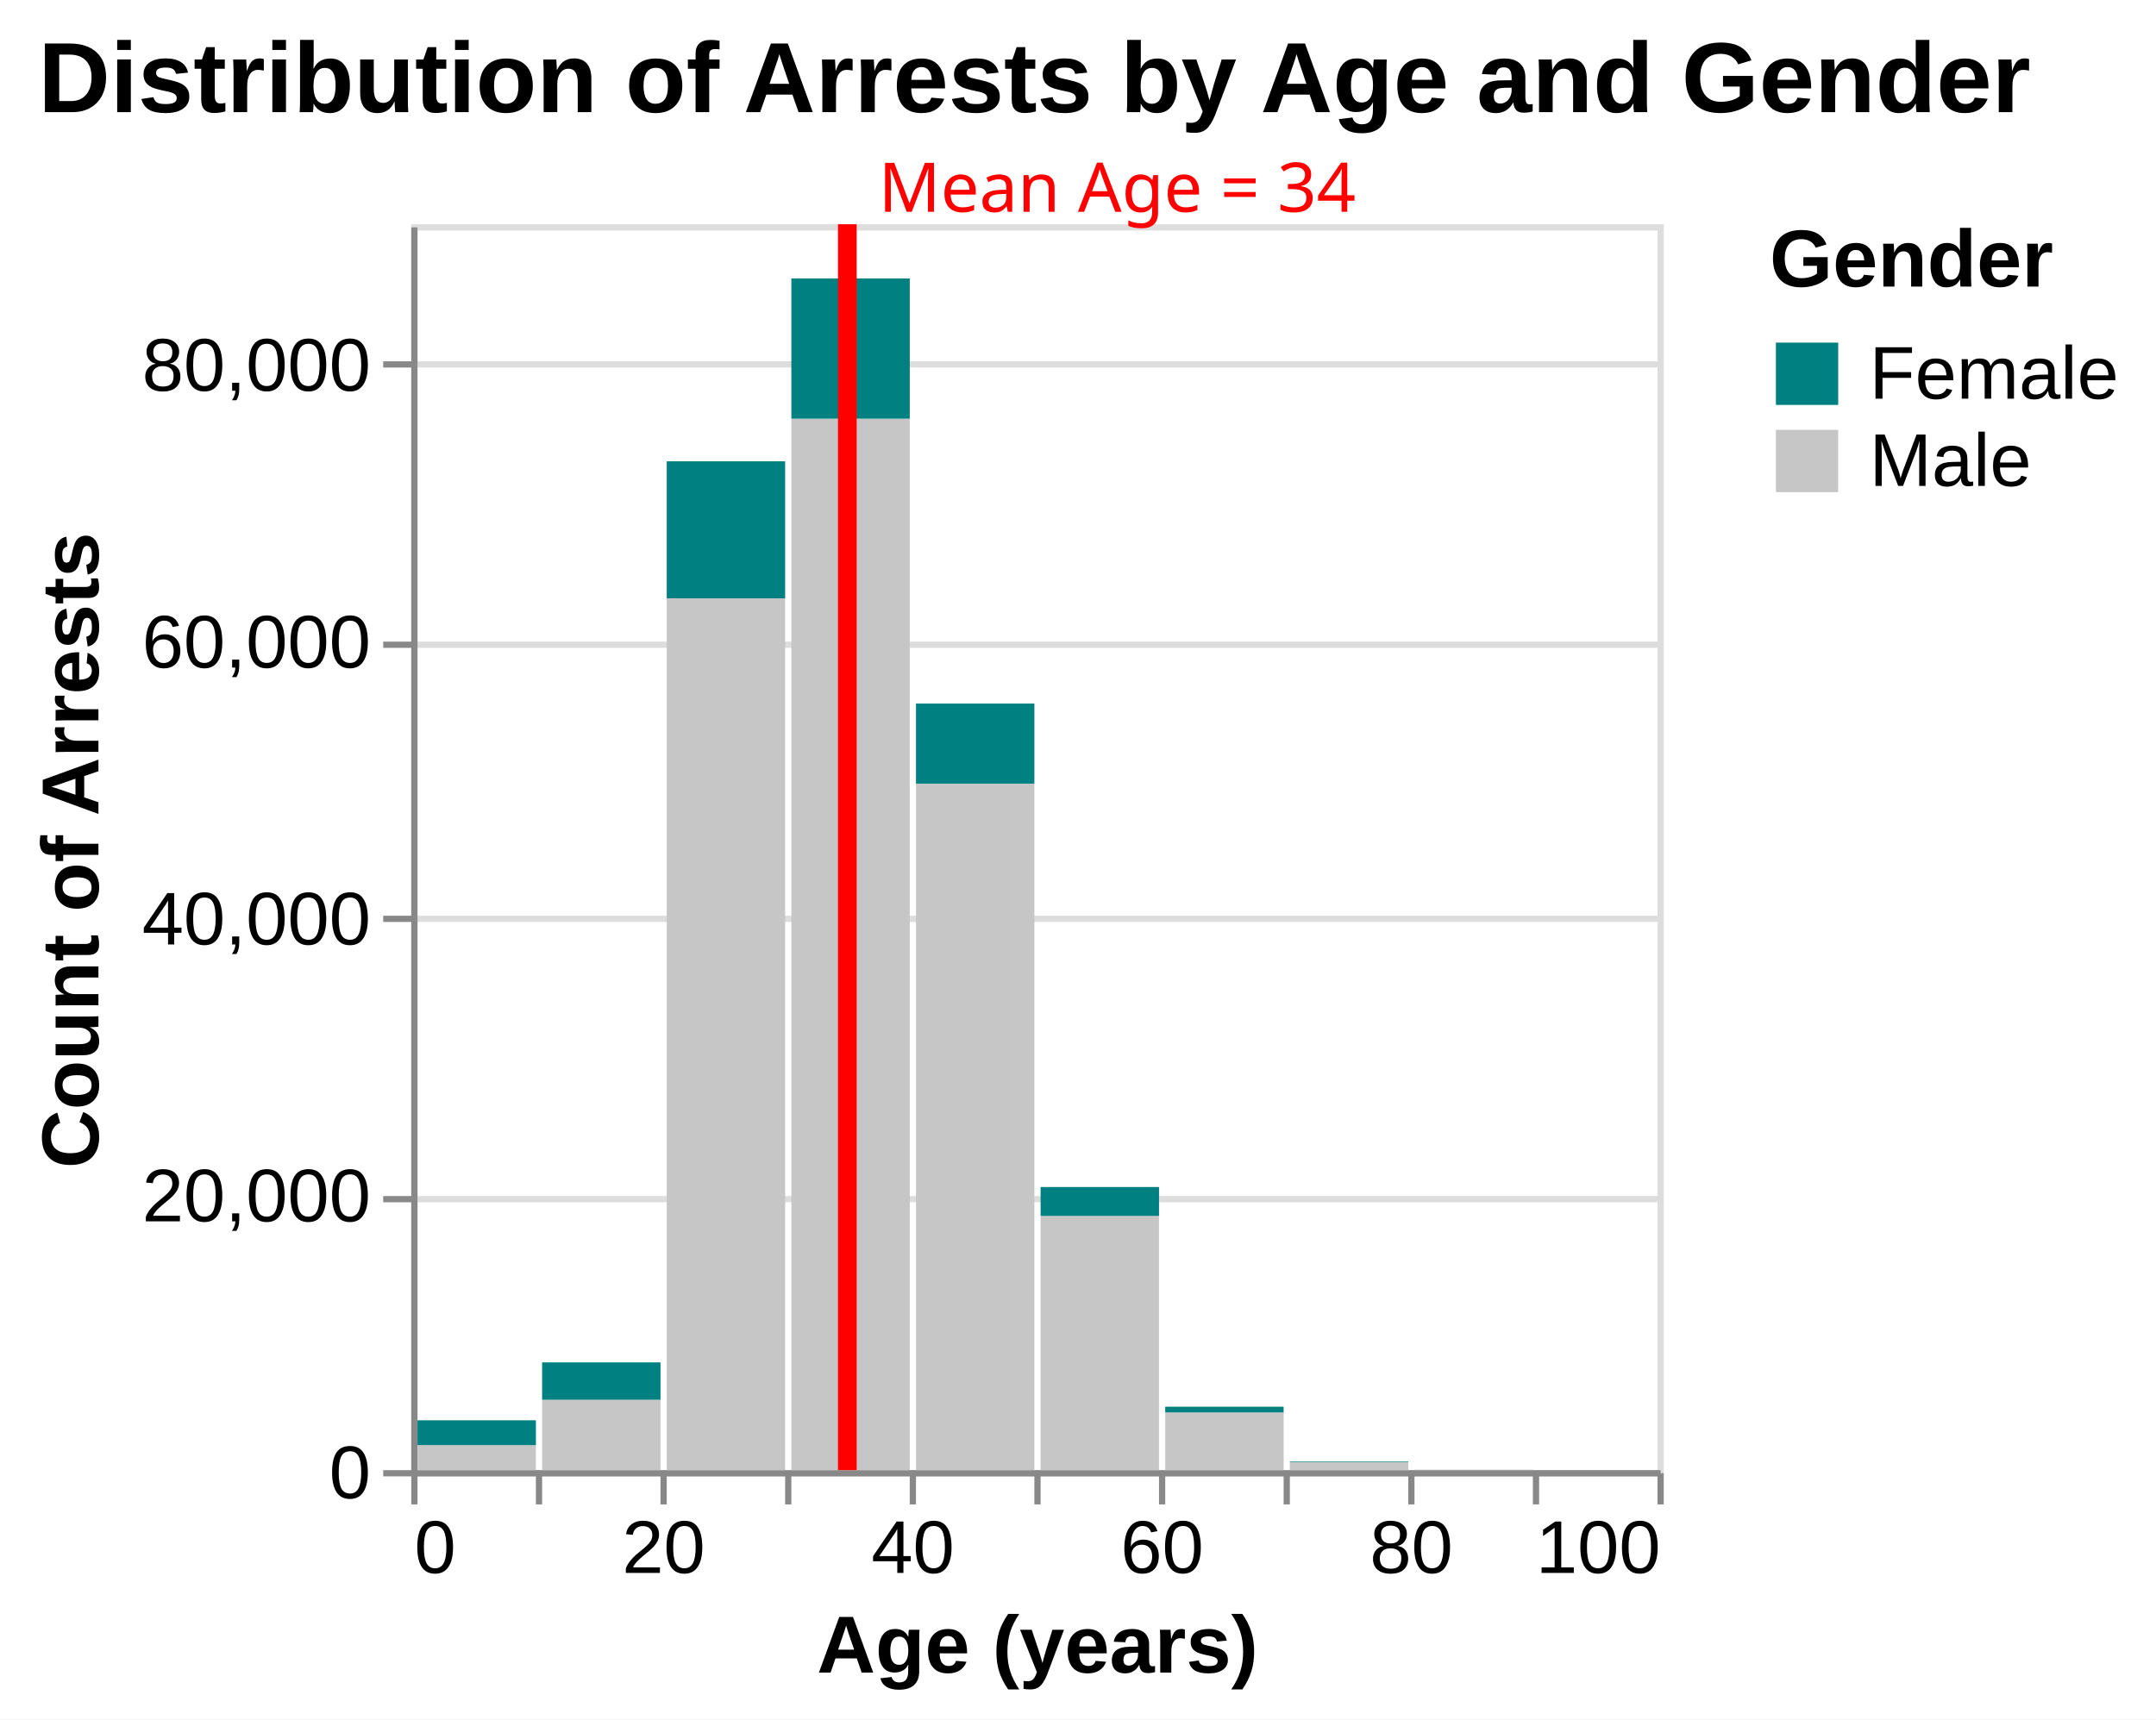
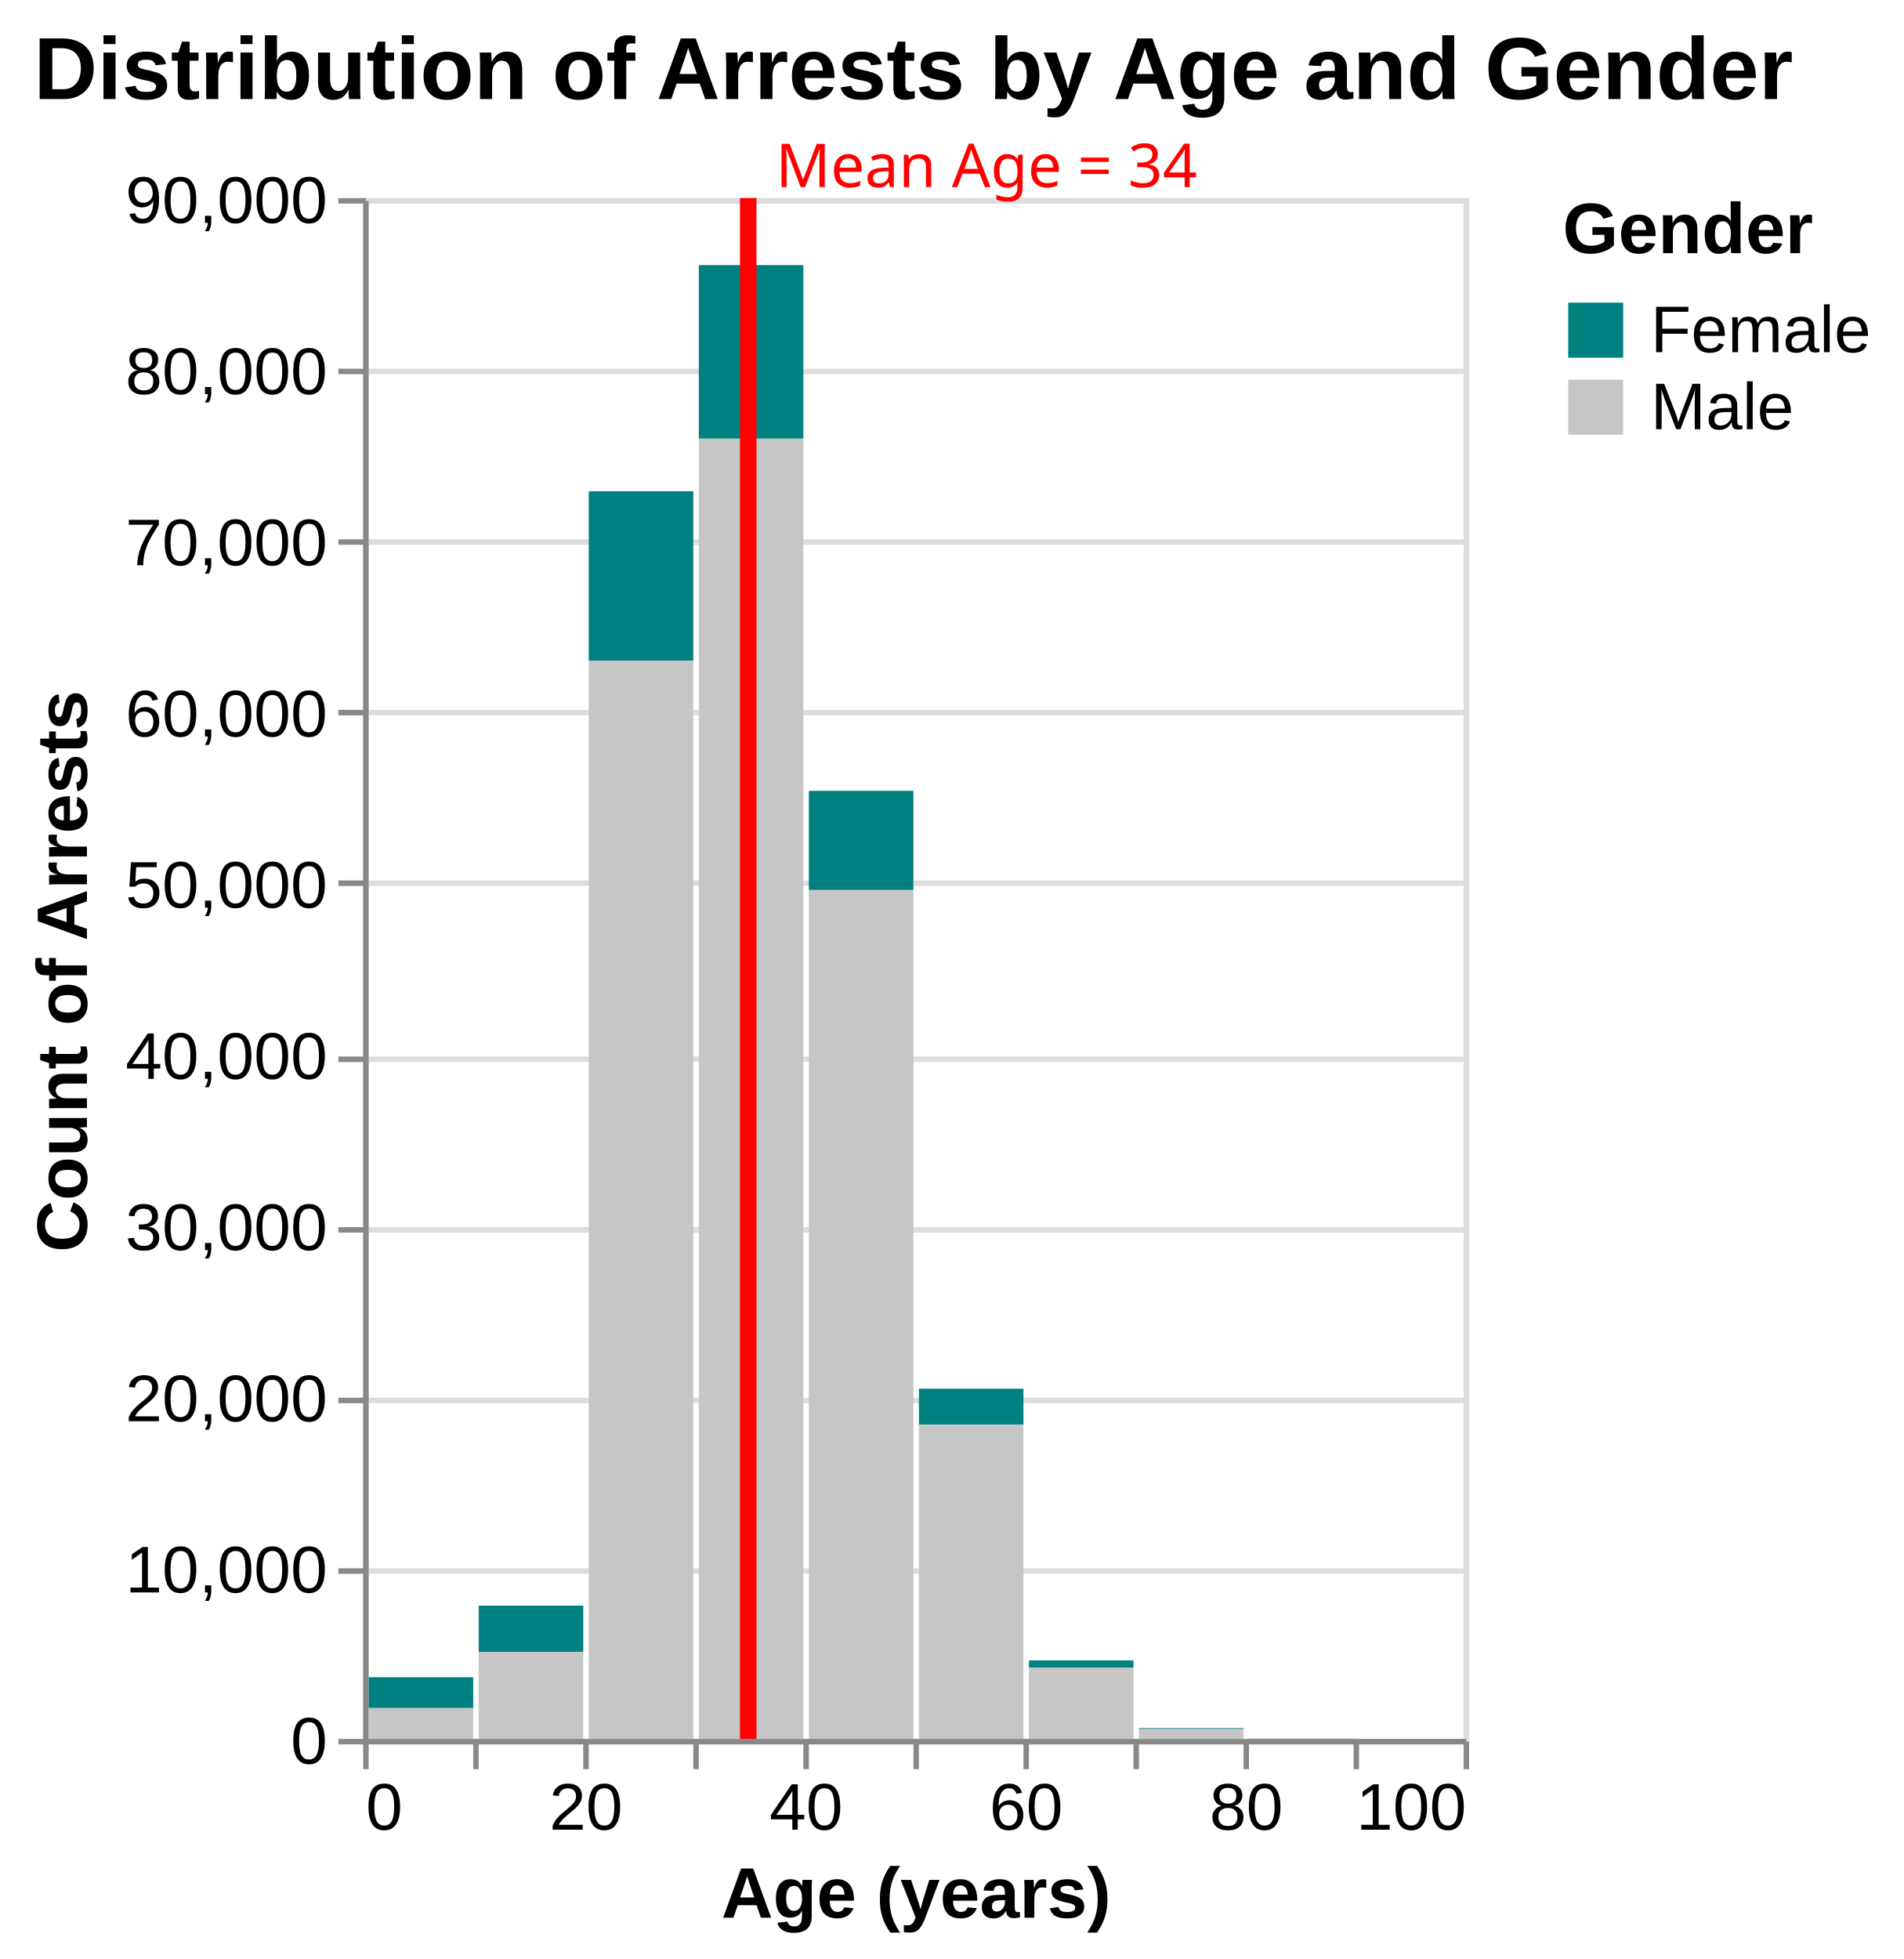
- <svg xmlns="http://www.w3.org/2000/svg" version="1.1" class="marks" width="346" height="276" viewBox="0 0 346 276">
-   <rect width="346" height="276" fill="white" />
+ <svg xmlns="http://www.w3.org/2000/svg" version="1.1" class="marks" width="346" height="356" viewBox="0 0 346 356">
+   <rect width="346" height="356" fill="white" />
  <g fill="none" stroke-miterlimit="10" transform="translate(66,36)">
    <g class="mark-group role-frame root" role="graphics-object" aria-roledescription="group mark container">
      <g transform="translate(0,0)">
-         <path class="background" aria-hidden="true" d="M0.5,0.5h200v200h-200Z" stroke="#ddd" />
+         <path class="background" aria-hidden="true" d="M0.5,0.5h200v280h-200Z" stroke="#ddd" />
        <g>
          <g class="mark-group role-axis" aria-hidden="true">
            <g transform="translate(0.5,0.5)">
              <path class="background" aria-hidden="true" d="M0,0h0v0h0Z" pointer-events="none" />
              <g>
                <g class="mark-rule role-axis-grid" pointer-events="none">
-                   <line transform="translate(0,200)" x2="200" y2="0" stroke="#ddd" stroke-width="1" opacity="1" />
+                   <line transform="translate(0,280)" x2="200" y2="0" stroke="#ddd" stroke-width="1" opacity="1" />
+                   <line transform="translate(0,249)" x2="200" y2="0" stroke="#ddd" stroke-width="1" opacity="1" />
+                   <line transform="translate(0,218)" x2="200" y2="0" stroke="#ddd" stroke-width="1" opacity="1" />
+                   <line transform="translate(0,187)" x2="200" y2="0" stroke="#ddd" stroke-width="1" opacity="1" />
                  <line transform="translate(0,156)" x2="200" y2="0" stroke="#ddd" stroke-width="1" opacity="1" />
-                   <line transform="translate(0,111)" x2="200" y2="0" stroke="#ddd" stroke-width="1" opacity="1" />
-                   <line transform="translate(0,67)" x2="200" y2="0" stroke="#ddd" stroke-width="1" opacity="1" />
-                   <line transform="translate(0,22)" x2="200" y2="0" stroke="#ddd" stroke-width="1" opacity="1" />
+                   <line transform="translate(0,124)" x2="200" y2="0" stroke="#ddd" stroke-width="1" opacity="1" />
+                   <line transform="translate(0,93)" x2="200" y2="0" stroke="#ddd" stroke-width="1" opacity="1" />
+                   <line transform="translate(0,62)" x2="200" y2="0" stroke="#ddd" stroke-width="1" opacity="1" />
+                   <line transform="translate(0,31)" x2="200" y2="0" stroke="#ddd" stroke-width="1" opacity="1" />
+                   <line transform="translate(0,0)" x2="200" y2="0" stroke="#ddd" stroke-width="1" opacity="1" />
                </g>
              </g>
              <path class="foreground" aria-hidden="true" d="" pointer-events="none" display="none" />
            </g>
          </g>
          <g class="mark-group role-axis" role="graphics-symbol" aria-roledescription="axis" aria-label="X-axis titled 'Age (years)' for a linear scale with values from 0 to 100">
-             <g transform="translate(0.5,200.5)">
+             <g transform="translate(0.5,280.5)">
              <path class="background" aria-hidden="true" d="M0,0h0v0h0Z" pointer-events="none" />
              <g>
                <g class="mark-rule role-axis-tick" pointer-events="none">
                  <line transform="translate(0,0)" x2="0" y2="5" stroke="#888" stroke-width="1" opacity="1" />
                  <line transform="translate(20,0)" x2="0" y2="5" stroke="#888" stroke-width="1" opacity="1" />
                  <line transform="translate(40,0)" x2="0" y2="5" stroke="#888" stroke-width="1" opacity="1" />
                  <line transform="translate(60,0)" x2="0" y2="5" stroke="#888" stroke-width="1" opacity="1" />
                  <line transform="translate(80,0)" x2="0" y2="5" stroke="#888" stroke-width="1" opacity="1" />
                  <line transform="translate(100,0)" x2="0" y2="5" stroke="#888" stroke-width="1" opacity="1" />
                  <line transform="translate(120,0)" x2="0" y2="5" stroke="#888" stroke-width="1" opacity="1" />
                  <line transform="translate(140,0)" x2="0" y2="5" stroke="#888" stroke-width="1" opacity="1" />
                  <line transform="translate(160,0)" x2="0" y2="5" stroke="#888" stroke-width="1" opacity="1" />
                  <line transform="translate(180,0)" x2="0" y2="5" stroke="#888" stroke-width="1" opacity="1" />
                  <line transform="translate(200,0)" x2="0" y2="5" stroke="#888" stroke-width="1" opacity="1" />
                </g>
                <g class="mark-text role-axis-label" pointer-events="none">
                  <text text-anchor="start" transform="translate(0,16)" font-family="Arial" font-size="12px" fill="#000000" opacity="1">0</text>
                  <text text-anchor="middle" transform="translate(20,16)" font-family="Arial" font-size="12px" fill="#000000" opacity="0">10</text>
                  <text text-anchor="middle" transform="translate(40,16)" font-family="Arial" font-size="12px" fill="#000000" opacity="1">20</text>
                  <text text-anchor="middle" transform="translate(60,16)" font-family="Arial" font-size="12px" fill="#000000" opacity="0">30</text>
                  <text text-anchor="middle" transform="translate(80,16)" font-family="Arial" font-size="12px" fill="#000000" opacity="1">40</text>
                  <text text-anchor="middle" transform="translate(100,16)" font-family="Arial" font-size="12px" fill="#000000" opacity="0">50</text>
                  <text text-anchor="middle" transform="translate(120,16)" font-family="Arial" font-size="12px" fill="#000000" opacity="1">60</text>
                  <text text-anchor="middle" transform="translate(140,16)" font-family="Arial" font-size="12px" fill="#000000" opacity="0">70</text>
                  <text text-anchor="middle" transform="translate(160,16)" font-family="Arial" font-size="12px" fill="#000000" opacity="1">80</text>
                  <text text-anchor="middle" transform="translate(180,16)" font-family="Arial" font-size="12px" fill="#000000" opacity="0">90</text>
                  <text text-anchor="end" transform="translate(200,16)" font-family="Arial" font-size="12px" fill="#000000" opacity="1">100</text>
                </g>
                <g class="mark-rule role-axis-domain" pointer-events="none">
                  <line transform="translate(0,0)" x2="200" y2="0" stroke="#888" stroke-width="1" opacity="1" />
                </g>
                <g class="mark-text role-axis-title" pointer-events="none">
                  <text text-anchor="middle" transform="translate(100,32)" font-family="Arial" font-size="13px" font-weight="bold" fill="#000000" opacity="1">Age (years)</text>
                </g>
              </g>
              <path class="foreground" aria-hidden="true" d="" pointer-events="none" display="none" />
            </g>
          </g>
          <g class="mark-group role-axis" role="graphics-symbol" aria-roledescription="axis" aria-label="Y-axis titled 'Count of Arrests' for a linear scale with values from 0 to 90,000">
            <g transform="translate(0.5,0.5)">
              <path class="background" aria-hidden="true" d="M0,0h0v0h0Z" pointer-events="none" />
              <g>
                <g class="mark-rule role-axis-tick" pointer-events="none">
-                   <line transform="translate(0,200)" x2="-5" y2="0" stroke="#888" stroke-width="1" opacity="1" />
+                   <line transform="translate(0,280)" x2="-5" y2="0" stroke="#888" stroke-width="1" opacity="1" />
+                   <line transform="translate(0,249)" x2="-5" y2="0" stroke="#888" stroke-width="1" opacity="1" />
+                   <line transform="translate(0,218)" x2="-5" y2="0" stroke="#888" stroke-width="1" opacity="1" />
+                   <line transform="translate(0,187)" x2="-5" y2="0" stroke="#888" stroke-width="1" opacity="1" />
                  <line transform="translate(0,156)" x2="-5" y2="0" stroke="#888" stroke-width="1" opacity="1" />
-                   <line transform="translate(0,111)" x2="-5" y2="0" stroke="#888" stroke-width="1" opacity="1" />
-                   <line transform="translate(0,67)" x2="-5" y2="0" stroke="#888" stroke-width="1" opacity="1" />
-                   <line transform="translate(0,22)" x2="-5" y2="0" stroke="#888" stroke-width="1" opacity="1" />
+                   <line transform="translate(0,124)" x2="-5" y2="0" stroke="#888" stroke-width="1" opacity="1" />
+                   <line transform="translate(0,93)" x2="-5" y2="0" stroke="#888" stroke-width="1" opacity="1" />
+                   <line transform="translate(0,62)" x2="-5" y2="0" stroke="#888" stroke-width="1" opacity="1" />
+                   <line transform="translate(0,31)" x2="-5" y2="0" stroke="#888" stroke-width="1" opacity="1" />
+                   <line transform="translate(0,0)" x2="-5" y2="0" stroke="#888" stroke-width="1" opacity="1" />
                </g>
                <g class="mark-text role-axis-label" pointer-events="none">
-                   <text text-anchor="end" transform="translate(-7,204)" font-family="Arial" font-size="12px" fill="#000000" opacity="1">0</text>
-                   <text text-anchor="end" transform="translate(-7,159.5556)" font-family="Arial" font-size="12px" fill="#000000" opacity="1">20,000</text>
-                   <text text-anchor="end" transform="translate(-7,115.1111)" font-family="Arial" font-size="12px" fill="#000000" opacity="1">40,000</text>
-                   <text text-anchor="end" transform="translate(-7,70.66667)" font-family="Arial" font-size="12px" fill="#000000" opacity="1">60,000</text>
-                   <text text-anchor="end" transform="translate(-7,26.22222)" font-family="Arial" font-size="12px" fill="#000000" opacity="1">80,000</text>
+                   <text text-anchor="end" transform="translate(-7,284)" font-family="Arial" font-size="12px" fill="#000000" opacity="1">0</text>
+                   <text text-anchor="end" transform="translate(-7,252.8889)" font-family="Arial" font-size="12px" fill="#000000" opacity="1">10,000</text>
+                   <text text-anchor="end" transform="translate(-7,221.7778)" font-family="Arial" font-size="12px" fill="#000000" opacity="1">20,000</text>
+                   <text text-anchor="end" transform="translate(-7,190.6667)" font-family="Arial" font-size="12px" fill="#000000" opacity="1">30,000</text>
+                   <text text-anchor="end" transform="translate(-7,159.5556)" font-family="Arial" font-size="12px" fill="#000000" opacity="1">40,000</text>
+                   <text text-anchor="end" transform="translate(-7,128.4444)" font-family="Arial" font-size="12px" fill="#000000" opacity="1">50,000</text>
+                   <text text-anchor="end" transform="translate(-7,97.33333)" font-family="Arial" font-size="12px" fill="#000000" opacity="1">60,000</text>
+                   <text text-anchor="end" transform="translate(-7,66.22222)" font-family="Arial" font-size="12px" fill="#000000" opacity="1">70,000</text>
+                   <text text-anchor="end" transform="translate(-7,35.11111)" font-family="Arial" font-size="12px" fill="#000000" opacity="1">80,000</text>
+                   <text text-anchor="end" transform="translate(-7,4)" font-family="Arial" font-size="12px" fill="#000000" opacity="1">90,000</text>
                </g>
                <g class="mark-rule role-axis-domain" pointer-events="none">
-                   <line transform="translate(0,200)" x2="0" y2="-200" stroke="#888" stroke-width="1" opacity="1" />
+                   <line transform="translate(0,280)" x2="0" y2="-280" stroke="#888" stroke-width="1" opacity="1" />
                </g>
                <g class="mark-text role-axis-title" pointer-events="none">
-                   <text text-anchor="middle" transform="translate(-47.70312,100) rotate(-90) translate(0,-3)" font-family="Arial" font-size="13px" font-weight="bold" fill="#000000" opacity="1">Count of Arrests</text>
+                   <text text-anchor="middle" transform="translate(-47.70312,140) rotate(-90) translate(0,-3)" font-family="Arial" font-size="13px" font-weight="bold" fill="#000000" opacity="1">Count of Arrests</text>
                </g>
              </g>
              <path class="foreground" aria-hidden="true" d="" pointer-events="none" display="none" />
            </g>
          </g>
          <g class="mark-rect role-mark layer_0_marks" role="graphics-object" aria-roledescription="rect mark container">
-             <path aria-label="age (binned): 50 – 60; Count of Records: 18365; Gender: Male" role="graphics-symbol" aria-roledescription="bar" d="M101,159.189h19v40.811h-19Z" fill="#C6C6C6" />
-             <path aria-label="age (binned): 30 – 40; Count of Records: 75956; Gender: Male" role="graphics-symbol" aria-roledescription="bar" d="M61,31.209h19v168.791h-19Z" fill="#C6C6C6" />
-             <path aria-label="age (binned): 20 – 30; Count of Records: 9900; Gender: Female" role="graphics-symbol" aria-roledescription="bar" d="M41,38.053h19v22h-19Z" fill="#008080" />
-             <path aria-label="age (binned): 20 – 30; Count of Records: 62976; Gender: Male" role="graphics-symbol" aria-roledescription="bar" d="M41,60.053h19v139.947h-19Z" fill="#C6C6C6" />
-             <path aria-label="age (binned): 30 – 40; Count of Records: 10131; Gender: Female" role="graphics-symbol" aria-roledescription="bar" d="M61,8.696h19v22.513h-19Z" fill="#008080" />
-             <path aria-label="age (binned): 40 – 50; Count of Records: 49592; Gender: Male" role="graphics-symbol" aria-roledescription="bar" d="M81,89.796h19v110.204h-19Z" fill="#C6C6C6" />
-             <path aria-label="age (binned): 60 – 70; Count of Records: 4168; Gender: Male" role="graphics-symbol" aria-roledescription="bar" d="M121,190.738h19v9.262h-19Z" fill="#C6C6C6" />
-             <path aria-label="age (binned): 50 – 60; Count of Records: 2089; Gender: Female" role="graphics-symbol" aria-roledescription="bar" d="M101,154.547h19v4.642h-19Z" fill="#008080" />
-             <path aria-label="age (binned): 40 – 50; Count of Records: 5785; Gender: Female" role="graphics-symbol" aria-roledescription="bar" d="M81,76.94h19v12.856h-19Z" fill="#008080" />
-             <path aria-label="age (binned): 0 – 10; Count of Records: 1808; Gender: Male" role="graphics-symbol" aria-roledescription="bar" d="M1,195.982h19v4.018h-19Z" fill="#C6C6C6" />
-             <path aria-label="age (binned): 0 – 10; Count of Records: 1794; Gender: Female" role="graphics-symbol" aria-roledescription="bar" d="M1,191.996h19v3.987h-19Z" fill="#008080" />
-             <path aria-label="age (binned): 10 – 20; Count of Records: 2710; Gender: Female" role="graphics-symbol" aria-roledescription="bar" d="M21,182.702h19v6.022h-19Z" fill="#008080" />
-             <path aria-label="age (binned): 60 – 70; Count of Records: 416; Gender: Female" role="graphics-symbol" aria-roledescription="bar" d="M121,189.813h19v0.924h-19Z" fill="#008080" />
-             <path aria-label="age (binned): 10 – 20; Count of Records: 5074; Gender: Male" role="graphics-symbol" aria-roledescription="bar" d="M21,188.724h19v11.276h-19Z" fill="#C6C6C6" />
-             <path aria-label="age (binned): 70 – 80; Count of Records: 585; Gender: Male" role="graphics-symbol" aria-roledescription="bar" d="M141,198.7h19v1.3h-19Z" fill="#C6C6C6" />
-             <path aria-label="age (binned): 80 – 90; Count of Records: 3; Gender: Female" role="graphics-symbol" aria-roledescription="bar" d="M161,199.927h19v0.007h-19Z" fill="#008080" />
-             <path aria-label="age (binned): 70 – 80; Count of Records: 42; Gender: Female" role="graphics-symbol" aria-roledescription="bar" d="M141,198.607h19v0.093h-19Z" fill="#008080" />
-             <path aria-label="age (binned): 80 – 90; Count of Records: 30; Gender: Male" role="graphics-symbol" aria-roledescription="bar" d="M161,199.933h19v0.067h-19Z" fill="#C6C6C6" />
-             <path aria-label="age (binned): 90 – 100; Count of Records: 1; Gender: Male" role="graphics-symbol" aria-roledescription="bar" d="M181,199.998h19v0.002h-19Z" fill="#C6C6C6" />
+             <path aria-label="age (binned): 50 – 60; Count of Records: 18365; Gender: Male" role="graphics-symbol" aria-roledescription="bar" d="M101,222.864h19v57.136h-19Z" fill="#C6C6C6" />
+             <path aria-label="age (binned): 30 – 40; Count of Records: 75956; Gender: Male" role="graphics-symbol" aria-roledescription="bar" d="M61,43.692h19v236.308h-19Z" fill="#C6C6C6" />
+             <path aria-label="age (binned): 20 – 30; Count of Records: 9900; Gender: Female" role="graphics-symbol" aria-roledescription="bar" d="M41,53.275h19v30.8h-19Z" fill="#008080" />
+             <path aria-label="age (binned): 20 – 30; Count of Records: 62976; Gender: Male" role="graphics-symbol" aria-roledescription="bar" d="M41,84.075h19v195.925h-19Z" fill="#C6C6C6" />
+             <path aria-label="age (binned): 30 – 40; Count of Records: 10131; Gender: Female" role="graphics-symbol" aria-roledescription="bar" d="M61,12.174h19v31.519h-19Z" fill="#008080" />
+             <path aria-label="age (binned): 40 – 50; Count of Records: 49592; Gender: Male" role="graphics-symbol" aria-roledescription="bar" d="M81,125.714h19v154.286h-19Z" fill="#C6C6C6" />
+             <path aria-label="age (binned): 60 – 70; Count of Records: 4168; Gender: Male" role="graphics-symbol" aria-roledescription="bar" d="M121,267.033h19v12.967h-19Z" fill="#C6C6C6" />
+             <path aria-label="age (binned): 50 – 60; Count of Records: 2089; Gender: Female" role="graphics-symbol" aria-roledescription="bar" d="M101,216.365h19v6.499h-19Z" fill="#008080" />
+             <path aria-label="age (binned): 40 – 50; Count of Records: 5785; Gender: Female" role="graphics-symbol" aria-roledescription="bar" d="M81,107.716h19v17.998h-19Z" fill="#008080" />
+             <path aria-label="age (binned): 0 – 10; Count of Records: 1808; Gender: Male" role="graphics-symbol" aria-roledescription="bar" d="M1,274.375h19v5.625h-19Z" fill="#C6C6C6" />
+             <path aria-label="age (binned): 0 – 10; Count of Records: 1794; Gender: Female" role="graphics-symbol" aria-roledescription="bar" d="M1,268.794h19v5.581h-19Z" fill="#008080" />
+             <path aria-label="age (binned): 10 – 20; Count of Records: 2710; Gender: Female" role="graphics-symbol" aria-roledescription="bar" d="M21,255.783h19v8.431h-19Z" fill="#008080" />
+             <path aria-label="age (binned): 60 – 70; Count of Records: 416; Gender: Female" role="graphics-symbol" aria-roledescription="bar" d="M121,265.739h19v1.294h-19Z" fill="#008080" />
+             <path aria-label="age (binned): 10 – 20; Count of Records: 5074; Gender: Male" role="graphics-symbol" aria-roledescription="bar" d="M21,264.214h19v15.786h-19Z" fill="#C6C6C6" />
+             <path aria-label="age (binned): 70 – 80; Count of Records: 585; Gender: Male" role="graphics-symbol" aria-roledescription="bar" d="M141,278.18h19v1.82h-19Z" fill="#C6C6C6" />
+             <path aria-label="age (binned): 80 – 90; Count of Records: 3; Gender: Female" role="graphics-symbol" aria-roledescription="bar" d="M161,279.897h19v0.009h-19Z" fill="#008080" />
+             <path aria-label="age (binned): 70 – 80; Count of Records: 42; Gender: Female" role="graphics-symbol" aria-roledescription="bar" d="M141,278.049h19v0.131h-19Z" fill="#008080" />
+             <path aria-label="age (binned): 80 – 90; Count of Records: 30; Gender: Male" role="graphics-symbol" aria-roledescription="bar" d="M161,279.907h19v0.093h-19Z" fill="#C6C6C6" />
+             <path aria-label="age (binned): 90 – 100; Count of Records: 1; Gender: Male" role="graphics-symbol" aria-roledescription="bar" d="M181,279.997h19v0.003h-19Z" fill="#C6C6C6" />
          </g>
          <g class="mark-rule role-mark layer_1_marks" role="graphics-object" aria-roledescription="rule mark container">
-             <line aria-label="Mean of age: 34.9899095158" role="graphics-symbol" aria-roledescription="rule mark" transform="translate(69.97982,0)" x2="0" y2="200" stroke="red" stroke-width="3" />
+             <line aria-label="Mean of age: 34.9899095158" role="graphics-symbol" aria-roledescription="rule mark" transform="translate(69.97982,0)" x2="0" y2="280" stroke="red" stroke-width="3" />
          </g>
          <g class="mark-text role-mark layer_2_marks" role="graphics-object" aria-roledescription="text mark container">
            <text aria-label="Mean of age: 34.9899095158" role="graphics-symbol" aria-roledescription="text mark" text-anchor="start" transform="translate(74.97982,-2)" font-family="sans-serif" font-size="11px" fill="red">Mean Age = 34</text>
          </g>
          <g class="mark-group role-legend" role="graphics-symbol" aria-roledescription="legend" aria-label="Symbol legend titled 'Gender' for fill color with 2 values: Female, Male">
            <g transform="translate(218,0)">
              <path class="background" aria-hidden="true" d="M0,0h57v44h-57Z" pointer-events="none" />
              <g>
                <g class="mark-group role-legend-entry">
                  <g transform="translate(0,18)">
                    <path class="background" aria-hidden="true" d="M0,0h0v0h0Z" pointer-events="none" />
                    <g>
                      <g class="mark-group role-scope" role="graphics-object" aria-roledescription="group mark container">
                        <g transform="translate(0,0)">
                          <path class="background" aria-hidden="true" d="M0,0h56.014v12h-56.014Z" pointer-events="none" opacity="1" />
                          <g>
                            <g class="mark-symbol role-legend-symbol" pointer-events="none">
                              <path transform="translate(6,6)" d="M-5,-5h10v10h-10Z" fill="#008080" stroke-width="1.5" opacity="1" />
                            </g>
                            <g class="mark-text role-legend-label" pointer-events="none">
                              <text text-anchor="start" transform="translate(16,10)" font-family="Arial" font-size="12px" fill="#000000" opacity="1">Female</text>
                            </g>
                          </g>
                          <path class="foreground" aria-hidden="true" d="" pointer-events="none" display="none" />
                        </g>
                        <g transform="translate(0,14)">
                          <path class="background" aria-hidden="true" d="M0,0h56.014v12h-56.014Z" pointer-events="none" opacity="1" />
                          <g>
                            <g class="mark-symbol role-legend-symbol" pointer-events="none">
                              <path transform="translate(6,6)" d="M-5,-5h10v10h-10Z" fill="#C6C6C6" stroke-width="1.5" opacity="1" />
                            </g>
                            <g class="mark-text role-legend-label" pointer-events="none">
                              <text text-anchor="start" transform="translate(16,10)" font-family="Arial" font-size="12px" fill="#000000" opacity="1">Male</text>
                            </g>
                          </g>
                          <path class="foreground" aria-hidden="true" d="" pointer-events="none" display="none" />
                        </g>
                      </g>
                    </g>
                    <path class="foreground" aria-hidden="true" d="" pointer-events="none" display="none" />
                  </g>
                </g>
                <g class="mark-text role-legend-title" pointer-events="none">
                  <text text-anchor="start" transform="translate(0,10)" font-family="Arial" font-size="13px" font-weight="bold" fill="#000000" opacity="1">Gender</text>
                </g>
              </g>
              <path class="foreground" aria-hidden="true" d="" pointer-events="none" display="none" />
            </g>
          </g>
          <g class="mark-group role-title">
            <g transform="translate(100,-31)">
              <path class="background" aria-hidden="true" d="M0,0h0v0h0Z" pointer-events="none" />
              <g>
                <g class="mark-text role-title-text" role="graphics-symbol" aria-roledescription="title" aria-label="Title text 'Distribution of Arrests by Age and Gender'" pointer-events="none">
                  <text text-anchor="middle" transform="translate(0,13)" font-family="Arial" font-size="16px" font-weight="bold" fill="#000000" opacity="1">Distribution of Arrests by Age and Gender</text>
                </g>
              </g>
              <path class="foreground" aria-hidden="true" d="" pointer-events="none" display="none" />
            </g>
          </g>
        </g>
        <path class="foreground" aria-hidden="true" d="" display="none" />
      </g>
    </g>
  </g>
</svg>
